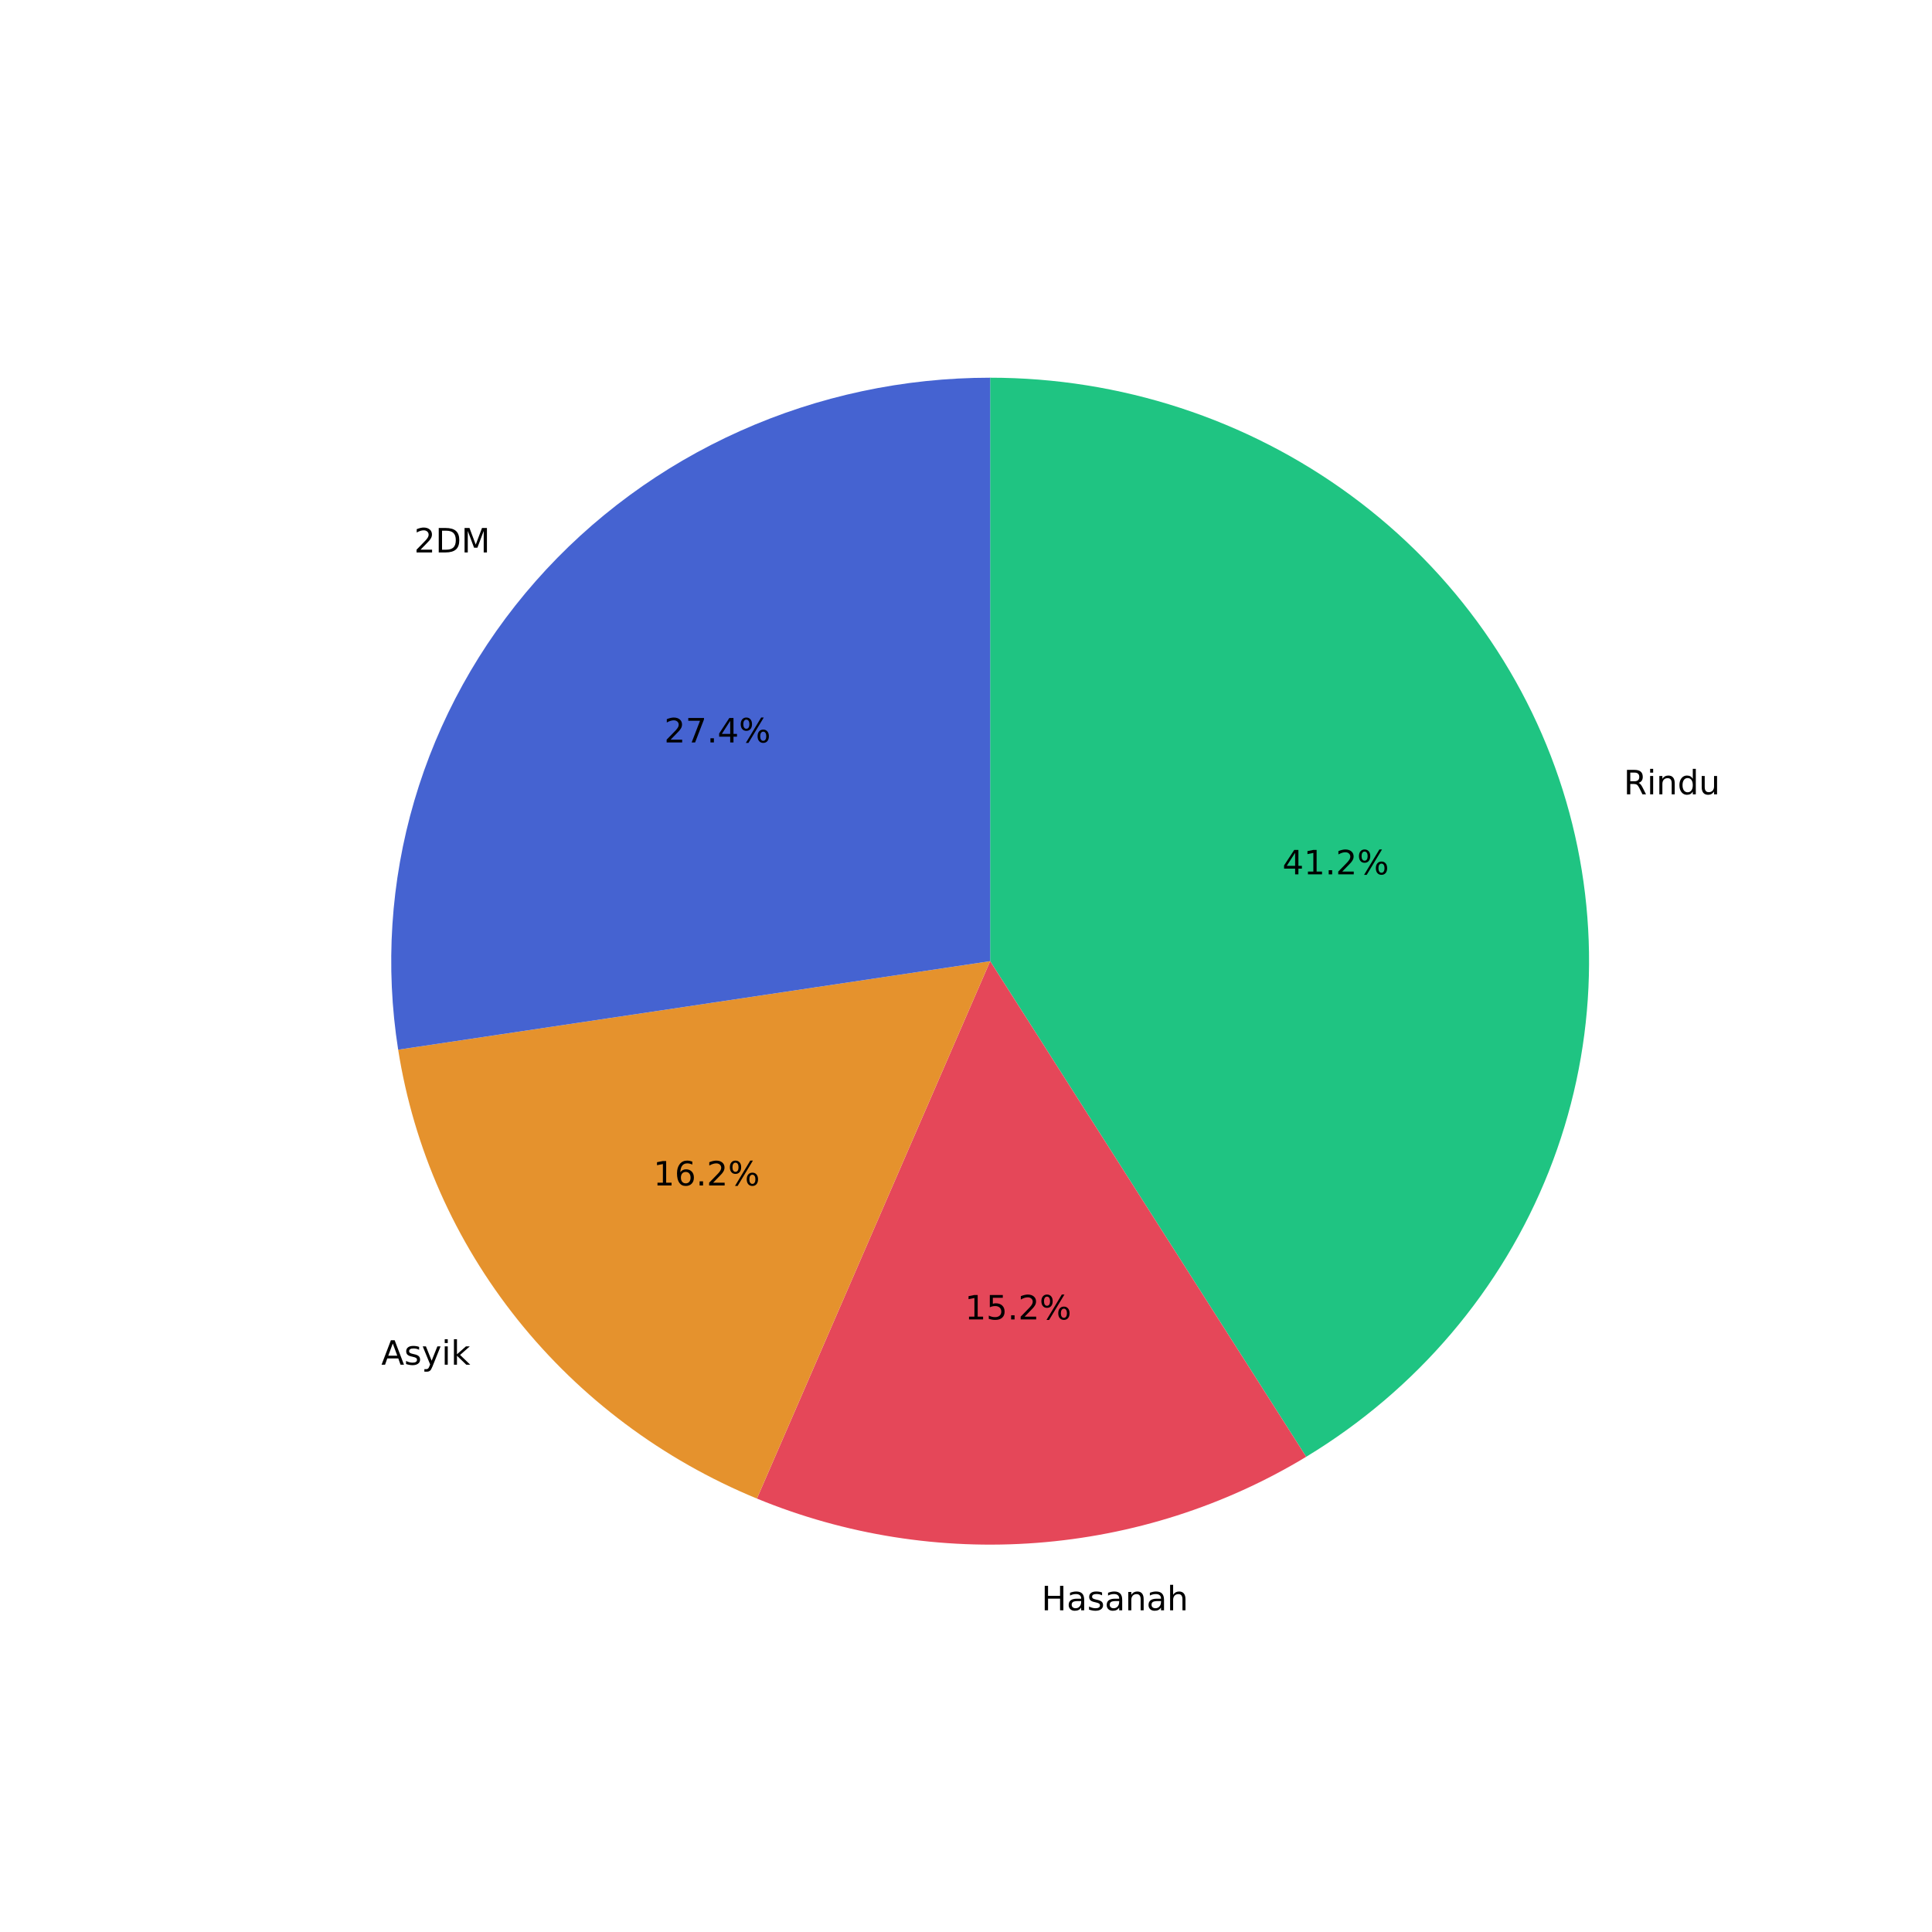
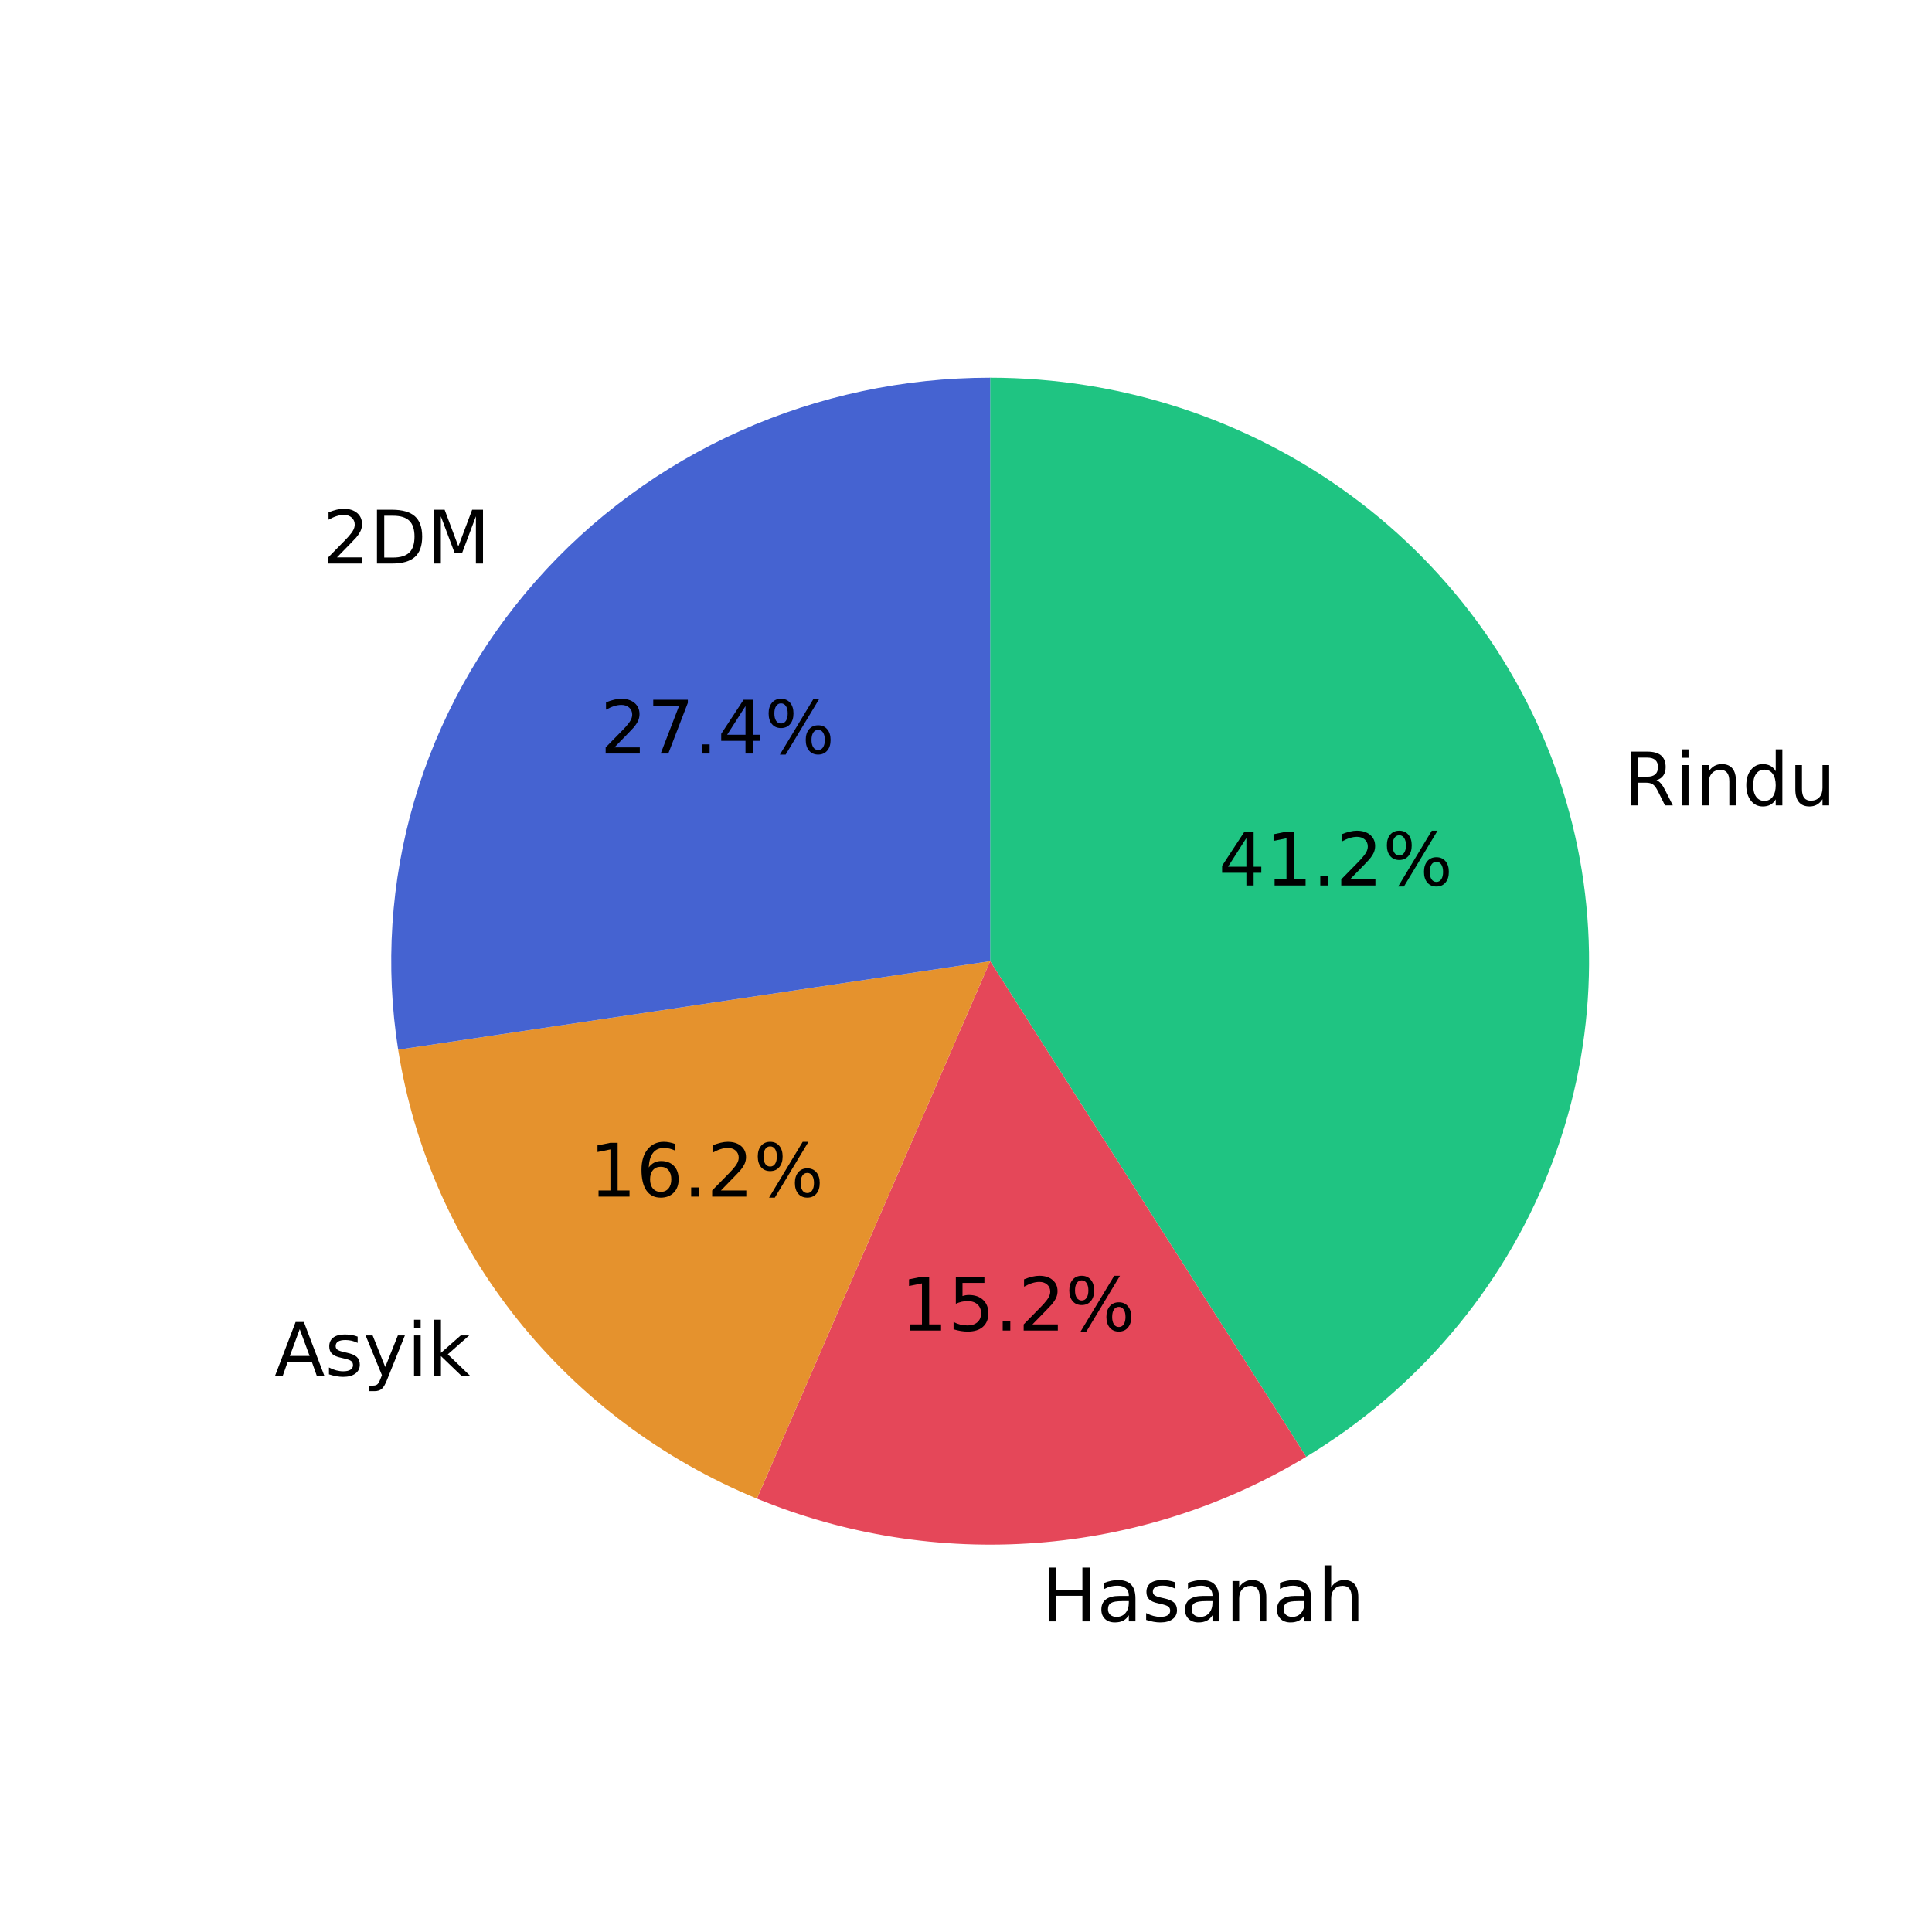
<svg xmlns="http://www.w3.org/2000/svg" xmlns:xlink="http://www.w3.org/1999/xlink" height="576pt" version="1.1" viewBox="0 0 576 576" width="576pt">
  <defs>
    <style type="text/css">
*{stroke-linecap:butt;stroke-linejoin:round;}
  </style>
  </defs>
  <g id="figure_1">
    <g id="patch_1">
      <path d="M 0 576  L 576 576  L 576 0  L 0 0  z " style="fill:none;" />
    </g>
    <g id="axes_1">
      <g id="patch_2">
        <path d="M 389.426 434.32  C 422.39 414.37 447.796 384.485 461.774 349.217  C 475.753 313.949 477.555 275.185 466.907 238.831  C 456.259 202.476 433.731 170.476 402.753 147.704  C 371.776 124.933 334.007 112.608 295.2 112.608  L 295.2 286.56  L 389.426 434.32  z " style="fill:#1fc482;" />
      </g>
      <g id="patch_3">
        <path d="M 225.662 446.779  C 251.988 457.623 280.606 462.152 309.102 459.984  C 337.598 457.816 365.147 449.014 389.426 434.32  L 295.2 286.56  L 225.662 446.779  z " style="fill:#e54759;" />
      </g>
      <g id="patch_4">
        <path d="M 118.707 312.949  C 123.329 342.292 135.587 369.999 154.307 393.423  C 173.027 416.847 197.595 435.218 225.662 446.779  L 295.2 286.56  L 118.707 312.949  z " style="fill:#e5922d;" />
      </g>
      <g id="patch_5">
        <path d="M 295.2 112.608  C 269.462 112.608 244.025 118.029 220.638 128.5  C 197.251 138.97 176.463 154.243 159.7 173.271  C 142.938 192.298 130.595 214.633 123.519 238.741  C 116.444 262.849 114.802 288.165 118.707 312.949  L 295.2 286.56  L 295.2 112.608  z " style="fill:#4563d1;" />
      </g>
      <g id="matplotlib.axis_1" />
      <g id="matplotlib.axis_2" />
      <g id="text_1">
        <defs>
          <path d="M 44.391 34.188  Q 47.562 33.109 50.562 29.594  Q 53.562 26.078 56.594 19.922  L 66.609 0  L 56 0  L 46.688 18.703  Q 43.062 26.031 39.672 28.422  Q 36.281 30.812 30.422 30.812  L 19.672 30.812  L 19.672 0  L 9.812 0  L 9.812 72.906  L 32.078 72.906  Q 44.578 72.906 50.734 67.672  Q 56.891 62.453 56.891 51.906  Q 56.891 45.016 53.688 40.469  Q 50.484 35.938 44.391 34.188  z M 19.672 64.797  L 19.672 38.922  L 32.078 38.922  Q 39.203 38.922 42.844 42.219  Q 46.484 45.516 46.484 51.906  Q 46.484 58.297 42.844 61.547  Q 39.203 64.797 32.078 64.797  z " id="DejaVuSans-52" />
          <path d="M 9.422 54.688  L 18.406 54.688  L 18.406 0  L 9.422 0  z M 9.422 75.984  L 18.406 75.984  L 18.406 64.594  L 9.422 64.594  z " id="DejaVuSans-69" />
          <path d="M 54.891 33.016  L 54.891 0  L 45.906 0  L 45.906 32.719  Q 45.906 40.484 42.875 44.328  Q 39.844 48.188 33.797 48.188  Q 26.516 48.188 22.312 43.547  Q 18.109 38.922 18.109 30.906  L 18.109 0  L 9.078 0  L 9.078 54.688  L 18.109 54.688  L 18.109 46.188  Q 21.344 51.125 25.703 53.562  Q 30.078 56 35.797 56  Q 45.219 56 50.047 50.172  Q 54.891 44.344 54.891 33.016  z " id="DejaVuSans-6e" />
          <path d="M 45.406 46.391  L 45.406 75.984  L 54.391 75.984  L 54.391 0  L 45.406 0  L 45.406 8.203  Q 42.578 3.328 38.25 0.953  Q 33.938 -1.422 27.875 -1.422  Q 17.969 -1.422 11.734 6.484  Q 5.516 14.406 5.516 27.297  Q 5.516 40.188 11.734 48.094  Q 17.969 56 27.875 56  Q 33.938 56 38.25 53.625  Q 42.578 51.266 45.406 46.391  z M 14.797 27.297  Q 14.797 17.391 18.875 11.75  Q 22.953 6.109 30.078 6.109  Q 37.203 6.109 41.297 11.75  Q 45.406 17.391 45.406 27.297  Q 45.406 37.203 41.297 42.844  Q 37.203 48.484 30.078 48.484  Q 22.953 48.484 18.875 42.844  Q 14.797 37.203 14.797 27.297  z " id="DejaVuSans-64" />
          <path d="M 8.5 21.578  L 8.5 54.688  L 17.484 54.688  L 17.484 21.922  Q 17.484 14.156 20.5 10.266  Q 23.531 6.391 29.594 6.391  Q 36.859 6.391 41.078 11.031  Q 45.312 15.672 45.312 23.688  L 45.312 54.688  L 54.297 54.688  L 54.297 0  L 45.312 0  L 45.312 8.406  Q 42.047 3.422 37.719 1  Q 33.406 -1.422 27.688 -1.422  Q 18.266 -1.422 13.375 4.438  Q 8.5 10.297 8.5 21.578  z M 31.109 56  z " id="DejaVuSans-75" />
        </defs>
-         <g transform="translate(484.0777 236.8172)scale(0.1 -0.1)">
+         <g transform="translate(484.0777 240.1285)scale(0.22 -0.22)">
          <use xlink:href="#DejaVuSans-52" />
          <use x="69.482" xlink:href="#DejaVuSans-69" />
          <use x="97.266" xlink:href="#DejaVuSans-6e" />
          <use x="160.645" xlink:href="#DejaVuSans-64" />
          <use x="224.121" xlink:href="#DejaVuSans-75" />
        </g>
      </g>
      <g id="text_2">
        <defs>
          <path d="M 37.797 64.312  L 12.891 25.391  L 37.797 25.391  z M 35.203 72.906  L 47.609 72.906  L 47.609 25.391  L 58.016 25.391  L 58.016 17.188  L 47.609 17.188  L 47.609 0  L 37.797 0  L 37.797 17.188  L 4.891 17.188  L 4.891 26.703  z " id="DejaVuSans-34" />
          <path d="M 12.406 8.297  L 28.516 8.297  L 28.516 63.922  L 10.984 60.406  L 10.984 69.391  L 28.422 72.906  L 38.281 72.906  L 38.281 8.297  L 54.391 8.297  L 54.391 0  L 12.406 0  z " id="DejaVuSans-31" />
          <path d="M 10.688 12.406  L 21 12.406  L 21 0  L 10.688 0  z " id="DejaVuSans-2e" />
          <path d="M 19.188 8.297  L 53.609 8.297  L 53.609 0  L 7.328 0  L 7.328 8.297  Q 12.938 14.109 22.625 23.891  Q 32.328 33.688 34.812 36.531  Q 39.547 41.844 41.422 45.531  Q 43.312 49.219 43.312 52.781  Q 43.312 58.594 39.234 62.25  Q 35.156 65.922 28.609 65.922  Q 23.969 65.922 18.812 64.312  Q 13.672 62.703 7.812 59.422  L 7.812 69.391  Q 13.766 71.781 18.938 73  Q 24.125 74.219 28.422 74.219  Q 39.75 74.219 46.484 68.547  Q 53.219 62.891 53.219 53.422  Q 53.219 48.922 51.531 44.891  Q 49.859 40.875 45.406 35.406  Q 44.188 33.984 37.641 27.219  Q 31.109 20.453 19.188 8.297  z " id="DejaVuSans-32" />
          <path d="M 72.703 32.078  Q 68.453 32.078 66.031 28.469  Q 63.625 24.859 63.625 18.406  Q 63.625 12.062 66.031 8.422  Q 68.453 4.781 72.703 4.781  Q 76.859 4.781 79.266 8.422  Q 81.688 12.062 81.688 18.406  Q 81.688 24.812 79.266 28.438  Q 76.859 32.078 72.703 32.078  z M 72.703 38.281  Q 80.422 38.281 84.953 32.906  Q 89.5 27.547 89.5 18.406  Q 89.5 9.281 84.938 3.922  Q 80.375 -1.422 72.703 -1.422  Q 64.891 -1.422 60.344 3.922  Q 55.812 9.281 55.812 18.406  Q 55.812 27.594 60.375 32.938  Q 64.938 38.281 72.703 38.281  z M 22.312 68.016  Q 18.109 68.016 15.688 64.375  Q 13.281 60.75 13.281 54.391  Q 13.281 47.953 15.672 44.328  Q 18.062 40.719 22.312 40.719  Q 26.562 40.719 28.969 44.328  Q 31.391 47.953 31.391 54.391  Q 31.391 60.688 28.953 64.344  Q 26.516 68.016 22.312 68.016  z M 66.406 74.219  L 74.219 74.219  L 28.609 -1.422  L 20.797 -1.422  z M 22.312 74.219  Q 30.031 74.219 34.609 68.875  Q 39.203 63.531 39.203 54.391  Q 39.203 45.172 34.641 39.844  Q 30.078 34.516 22.312 34.516  Q 14.547 34.516 10.031 39.859  Q 5.516 45.219 5.516 54.391  Q 5.516 63.484 10.047 68.844  Q 14.594 74.219 22.312 74.219  z " id="DejaVuSans-25" />
        </defs>
-         <g transform="translate(382.3406 260.6818)scale(0.1 -0.1)">
+         <g transform="translate(363.2803 263.9931)scale(0.22 -0.22)">
          <use xlink:href="#DejaVuSans-34" />
          <use x="63.623" xlink:href="#DejaVuSans-31" />
          <use x="127.246" xlink:href="#DejaVuSans-2e" />
          <use x="159.033" xlink:href="#DejaVuSans-32" />
          <use x="222.656" xlink:href="#DejaVuSans-25" />
        </g>
      </g>
      <g id="text_3">
        <defs>
          <path d="M 9.812 72.906  L 19.672 72.906  L 19.672 43.016  L 55.516 43.016  L 55.516 72.906  L 65.375 72.906  L 65.375 0  L 55.516 0  L 55.516 34.719  L 19.672 34.719  L 19.672 0  L 9.812 0  z " id="DejaVuSans-48" />
          <path d="M 34.281 27.484  Q 23.391 27.484 19.188 25  Q 14.984 22.516 14.984 16.5  Q 14.984 11.719 18.141 8.906  Q 21.297 6.109 26.703 6.109  Q 34.188 6.109 38.703 11.406  Q 43.219 16.703 43.219 25.484  L 43.219 27.484  z M 52.203 31.203  L 52.203 0  L 43.219 0  L 43.219 8.297  Q 40.141 3.328 35.547 0.953  Q 30.953 -1.422 24.312 -1.422  Q 15.922 -1.422 10.953 3.297  Q 6 8.016 6 15.922  Q 6 25.141 12.172 29.828  Q 18.359 34.516 30.609 34.516  L 43.219 34.516  L 43.219 35.406  Q 43.219 41.609 39.141 45  Q 35.062 48.391 27.688 48.391  Q 23 48.391 18.547 47.266  Q 14.109 46.141 10.016 43.891  L 10.016 52.203  Q 14.938 54.109 19.578 55.047  Q 24.219 56 28.609 56  Q 40.484 56 46.344 49.844  Q 52.203 43.703 52.203 31.203  z " id="DejaVuSans-61" />
          <path d="M 44.281 53.078  L 44.281 44.578  Q 40.484 46.531 36.375 47.5  Q 32.281 48.484 27.875 48.484  Q 21.188 48.484 17.844 46.438  Q 14.5 44.391 14.5 40.281  Q 14.5 37.156 16.891 35.375  Q 19.281 33.594 26.516 31.984  L 29.594 31.297  Q 39.156 29.25 43.188 25.516  Q 47.219 21.781 47.219 15.094  Q 47.219 7.469 41.188 3.016  Q 35.156 -1.422 24.609 -1.422  Q 20.219 -1.422 15.453 -0.562  Q 10.688 0.297 5.422 2  L 5.422 11.281  Q 10.406 8.688 15.234 7.391  Q 20.062 6.109 24.812 6.109  Q 31.156 6.109 34.562 8.281  Q 37.984 10.453 37.984 14.406  Q 37.984 18.062 35.516 20.016  Q 33.062 21.969 24.703 23.781  L 21.578 24.516  Q 13.234 26.266 9.516 29.906  Q 5.812 33.547 5.812 39.891  Q 5.812 47.609 11.281 51.797  Q 16.75 56 26.812 56  Q 31.781 56 36.172 55.266  Q 40.578 54.547 44.281 53.078  z " id="DejaVuSans-73" />
          <path d="M 54.891 33.016  L 54.891 0  L 45.906 0  L 45.906 32.719  Q 45.906 40.484 42.875 44.328  Q 39.844 48.188 33.797 48.188  Q 26.516 48.188 22.312 43.547  Q 18.109 38.922 18.109 30.906  L 18.109 0  L 9.078 0  L 9.078 75.984  L 18.109 75.984  L 18.109 46.188  Q 21.344 51.125 25.703 53.562  Q 30.078 56 35.797 56  Q 45.219 56 50.047 50.172  Q 54.891 44.344 54.891 33.016  z " id="DejaVuSans-68" />
        </defs>
-         <g transform="translate(310.4922 480.0858)scale(0.1 -0.1)">
+         <g transform="translate(310.4922 483.397)scale(0.22 -0.22)">
          <use xlink:href="#DejaVuSans-48" />
          <use x="75.195" xlink:href="#DejaVuSans-61" />
          <use x="136.475" xlink:href="#DejaVuSans-73" />
          <use x="188.574" xlink:href="#DejaVuSans-61" />
          <use x="249.854" xlink:href="#DejaVuSans-6e" />
          <use x="313.232" xlink:href="#DejaVuSans-61" />
          <use x="374.512" xlink:href="#DejaVuSans-68" />
        </g>
      </g>
      <g id="text_4">
        <defs>
          <path d="M 10.797 72.906  L 49.516 72.906  L 49.516 64.594  L 19.828 64.594  L 19.828 46.734  Q 21.969 47.469 24.109 47.828  Q 26.266 48.188 28.422 48.188  Q 40.625 48.188 47.75 41.5  Q 54.891 34.812 54.891 23.391  Q 54.891 11.625 47.562 5.094  Q 40.234 -1.422 26.906 -1.422  Q 22.312 -1.422 17.547 -0.641  Q 12.797 0.141 7.719 1.703  L 7.719 11.625  Q 12.109 9.234 16.797 8.062  Q 21.484 6.891 26.703 6.891  Q 35.156 6.891 40.078 11.328  Q 45.016 15.766 45.016 23.391  Q 45.016 31 40.078 35.438  Q 35.156 39.891 26.703 39.891  Q 22.75 39.891 18.812 39.016  Q 14.891 38.141 10.797 36.281  z " id="DejaVuSans-35" />
        </defs>
-         <g transform="translate(287.6576 393.3738)scale(0.1 -0.1)">
+         <g transform="translate(268.5973 396.685)scale(0.22 -0.22)">
          <use xlink:href="#DejaVuSans-31" />
          <use x="63.623" xlink:href="#DejaVuSans-35" />
          <use x="127.246" xlink:href="#DejaVuSans-2e" />
          <use x="159.033" xlink:href="#DejaVuSans-32" />
          <use x="222.656" xlink:href="#DejaVuSans-25" />
        </g>
      </g>
      <g id="text_5">
        <defs>
          <path d="M 34.188 63.188  L 20.797 26.906  L 47.609 26.906  z M 28.609 72.906  L 39.797 72.906  L 67.578 0  L 57.328 0  L 50.688 18.703  L 17.828 18.703  L 11.188 0  L 0.781 0  z " id="DejaVuSans-41" />
          <path d="M 32.172 -5.078  Q 28.375 -14.844 24.75 -17.812  Q 21.141 -20.797 15.094 -20.797  L 7.906 -20.797  L 7.906 -13.281  L 13.188 -13.281  Q 16.891 -13.281 18.938 -11.516  Q 21 -9.766 23.484 -3.219  L 25.094 0.875  L 2.984 54.688  L 12.5 54.688  L 29.594 11.922  L 46.688 54.688  L 56.203 54.688  z " id="DejaVuSans-79" />
          <path d="M 9.078 75.984  L 18.109 75.984  L 18.109 31.109  L 44.922 54.688  L 56.391 54.688  L 27.391 29.109  L 57.625 0  L 45.906 0  L 18.109 26.703  L 18.109 0  L 9.078 0  z " id="DejaVuSans-6b" />
        </defs>
-         <g transform="translate(113.68 406.869)scale(0.1 -0.1)">
+         <g transform="translate(81.83502 410.1802)scale(0.22 -0.22)">
          <use xlink:href="#DejaVuSans-41" />
          <use x="68.408" xlink:href="#DejaVuSans-73" />
          <use x="120.508" xlink:href="#DejaVuSans-79" />
          <use x="179.688" xlink:href="#DejaVuSans-69" />
          <use x="207.471" xlink:href="#DejaVuSans-6b" />
        </g>
      </g>
      <g id="text_6">
        <defs>
          <path d="M 33.016 40.375  Q 26.375 40.375 22.484 35.828  Q 18.609 31.297 18.609 23.391  Q 18.609 15.531 22.484 10.953  Q 26.375 6.391 33.016 6.391  Q 39.656 6.391 43.531 10.953  Q 47.406 15.531 47.406 23.391  Q 47.406 31.297 43.531 35.828  Q 39.656 40.375 33.016 40.375  z M 52.594 71.297  L 52.594 62.312  Q 48.875 64.062 45.094 64.984  Q 41.312 65.922 37.594 65.922  Q 27.828 65.922 22.672 59.328  Q 17.531 52.734 16.797 39.406  Q 19.672 43.656 24.016 45.922  Q 28.375 48.188 33.594 48.188  Q 44.578 48.188 50.953 41.516  Q 57.328 34.859 57.328 23.391  Q 57.328 12.156 50.688 5.359  Q 44.047 -1.422 33.016 -1.422  Q 20.359 -1.422 13.672 8.266  Q 6.984 17.969 6.984 36.375  Q 6.984 53.656 15.188 63.938  Q 23.391 74.219 37.203 74.219  Q 40.922 74.219 44.703 73.484  Q 48.484 72.75 52.594 71.297  z " id="DejaVuSans-36" />
        </defs>
-         <g transform="translate(194.7805 353.4373)scale(0.1 -0.1)">
+         <g transform="translate(175.7202 356.7486)scale(0.22 -0.22)">
          <use xlink:href="#DejaVuSans-31" />
          <use x="63.623" xlink:href="#DejaVuSans-36" />
          <use x="127.246" xlink:href="#DejaVuSans-2e" />
          <use x="159.033" xlink:href="#DejaVuSans-32" />
          <use x="222.656" xlink:href="#DejaVuSans-25" />
        </g>
      </g>
      <g id="text_7">
        <defs>
          <path d="M 19.672 64.797  L 19.672 8.109  L 31.594 8.109  Q 46.688 8.109 53.688 14.938  Q 60.688 21.781 60.688 36.531  Q 60.688 51.172 53.688 57.984  Q 46.688 64.797 31.594 64.797  z M 9.812 72.906  L 30.078 72.906  Q 51.266 72.906 61.172 64.094  Q 71.094 55.281 71.094 36.531  Q 71.094 17.672 61.125 8.828  Q 51.172 0 30.078 0  L 9.812 0  z " id="DejaVuSans-44" />
          <path d="M 9.812 72.906  L 24.516 72.906  L 43.109 23.297  L 61.812 72.906  L 76.516 72.906  L 76.516 0  L 66.891 0  L 66.891 64.016  L 48.094 14.016  L 38.188 14.016  L 19.391 64.016  L 19.391 0  L 9.812 0  z " id="DejaVuSans-4d" />
        </defs>
-         <g transform="translate(123.4594 164.7012)scale(0.1 -0.1)">
+         <g transform="translate(96.23068 168.0124)scale(0.22 -0.22)">
          <use xlink:href="#DejaVuSans-32" />
          <use x="63.623" xlink:href="#DejaVuSans-44" />
          <use x="140.625" xlink:href="#DejaVuSans-4d" />
        </g>
      </g>
      <g id="text_8">
        <defs>
          <path d="M 8.203 72.906  L 55.078 72.906  L 55.078 68.703  L 28.609 0  L 18.312 0  L 43.219 64.594  L 8.203 64.594  z " id="DejaVuSans-37" />
        </defs>
-         <g transform="translate(198.0164 221.3458)scale(0.1 -0.1)">
+         <g transform="translate(178.9561 224.6571)scale(0.22 -0.22)">
          <use xlink:href="#DejaVuSans-32" />
          <use x="63.623" xlink:href="#DejaVuSans-37" />
          <use x="127.246" xlink:href="#DejaVuSans-2e" />
          <use x="159.033" xlink:href="#DejaVuSans-34" />
          <use x="222.656" xlink:href="#DejaVuSans-25" />
        </g>
      </g>
    </g>
  </g>
</svg>
